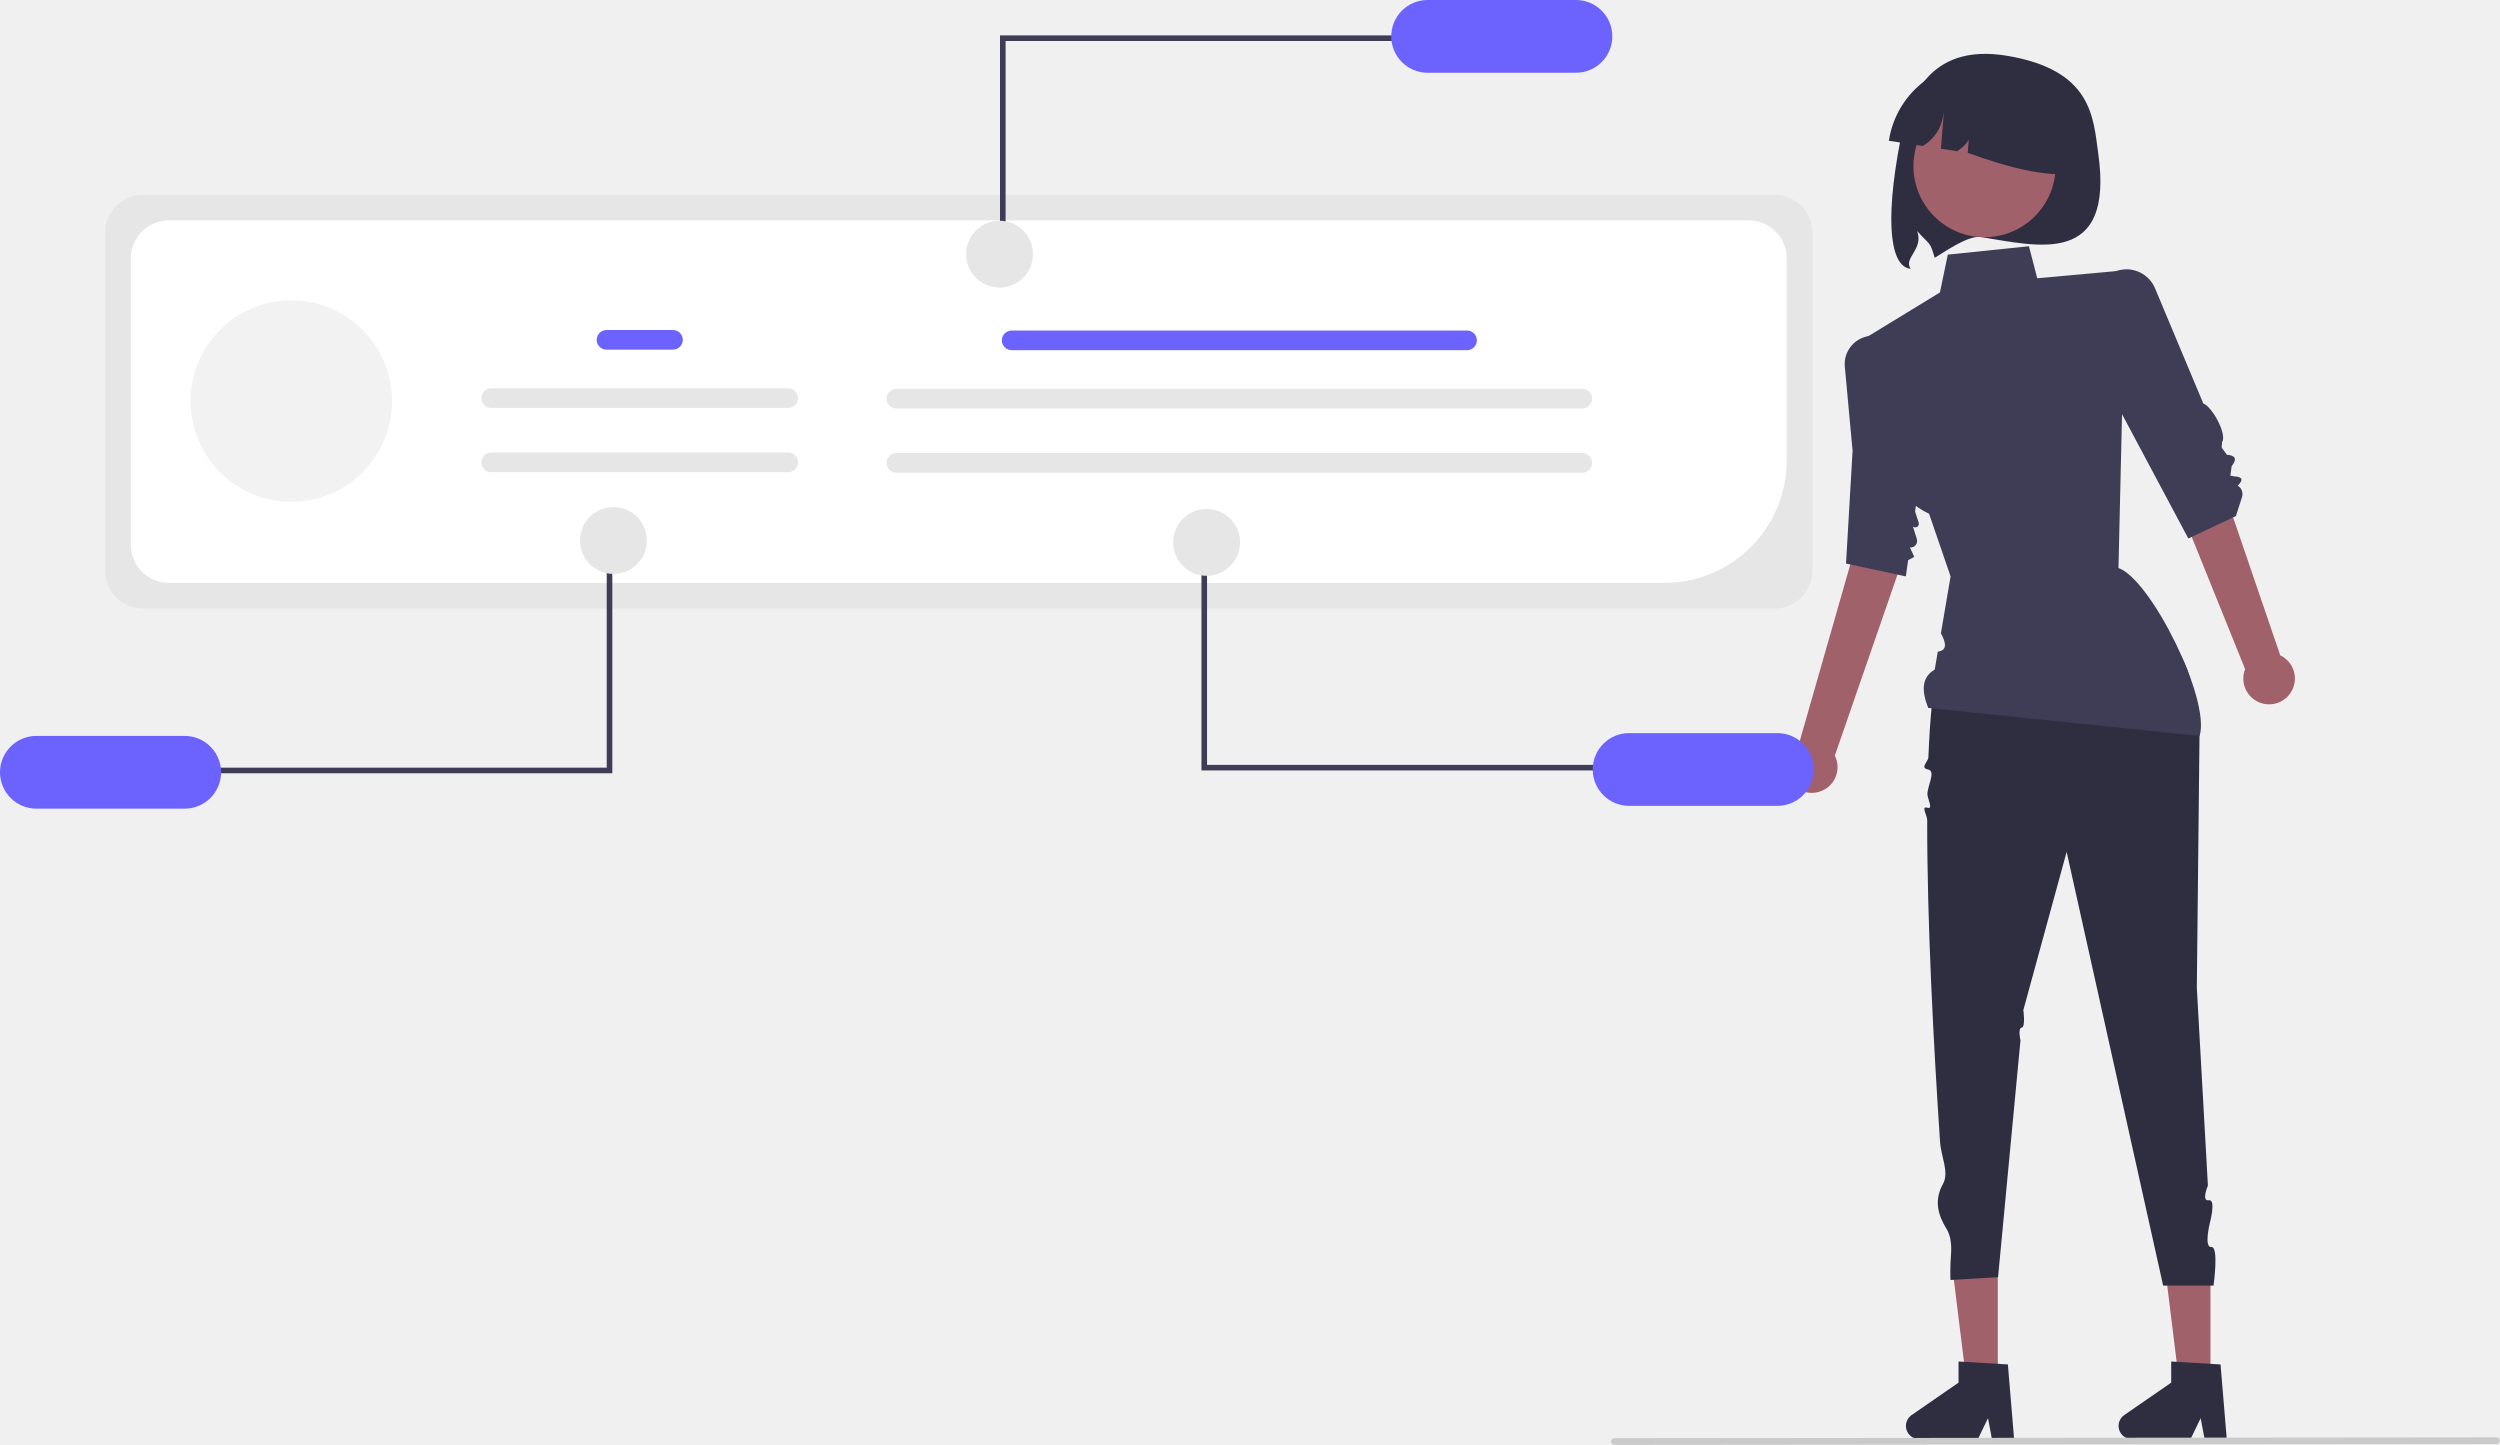
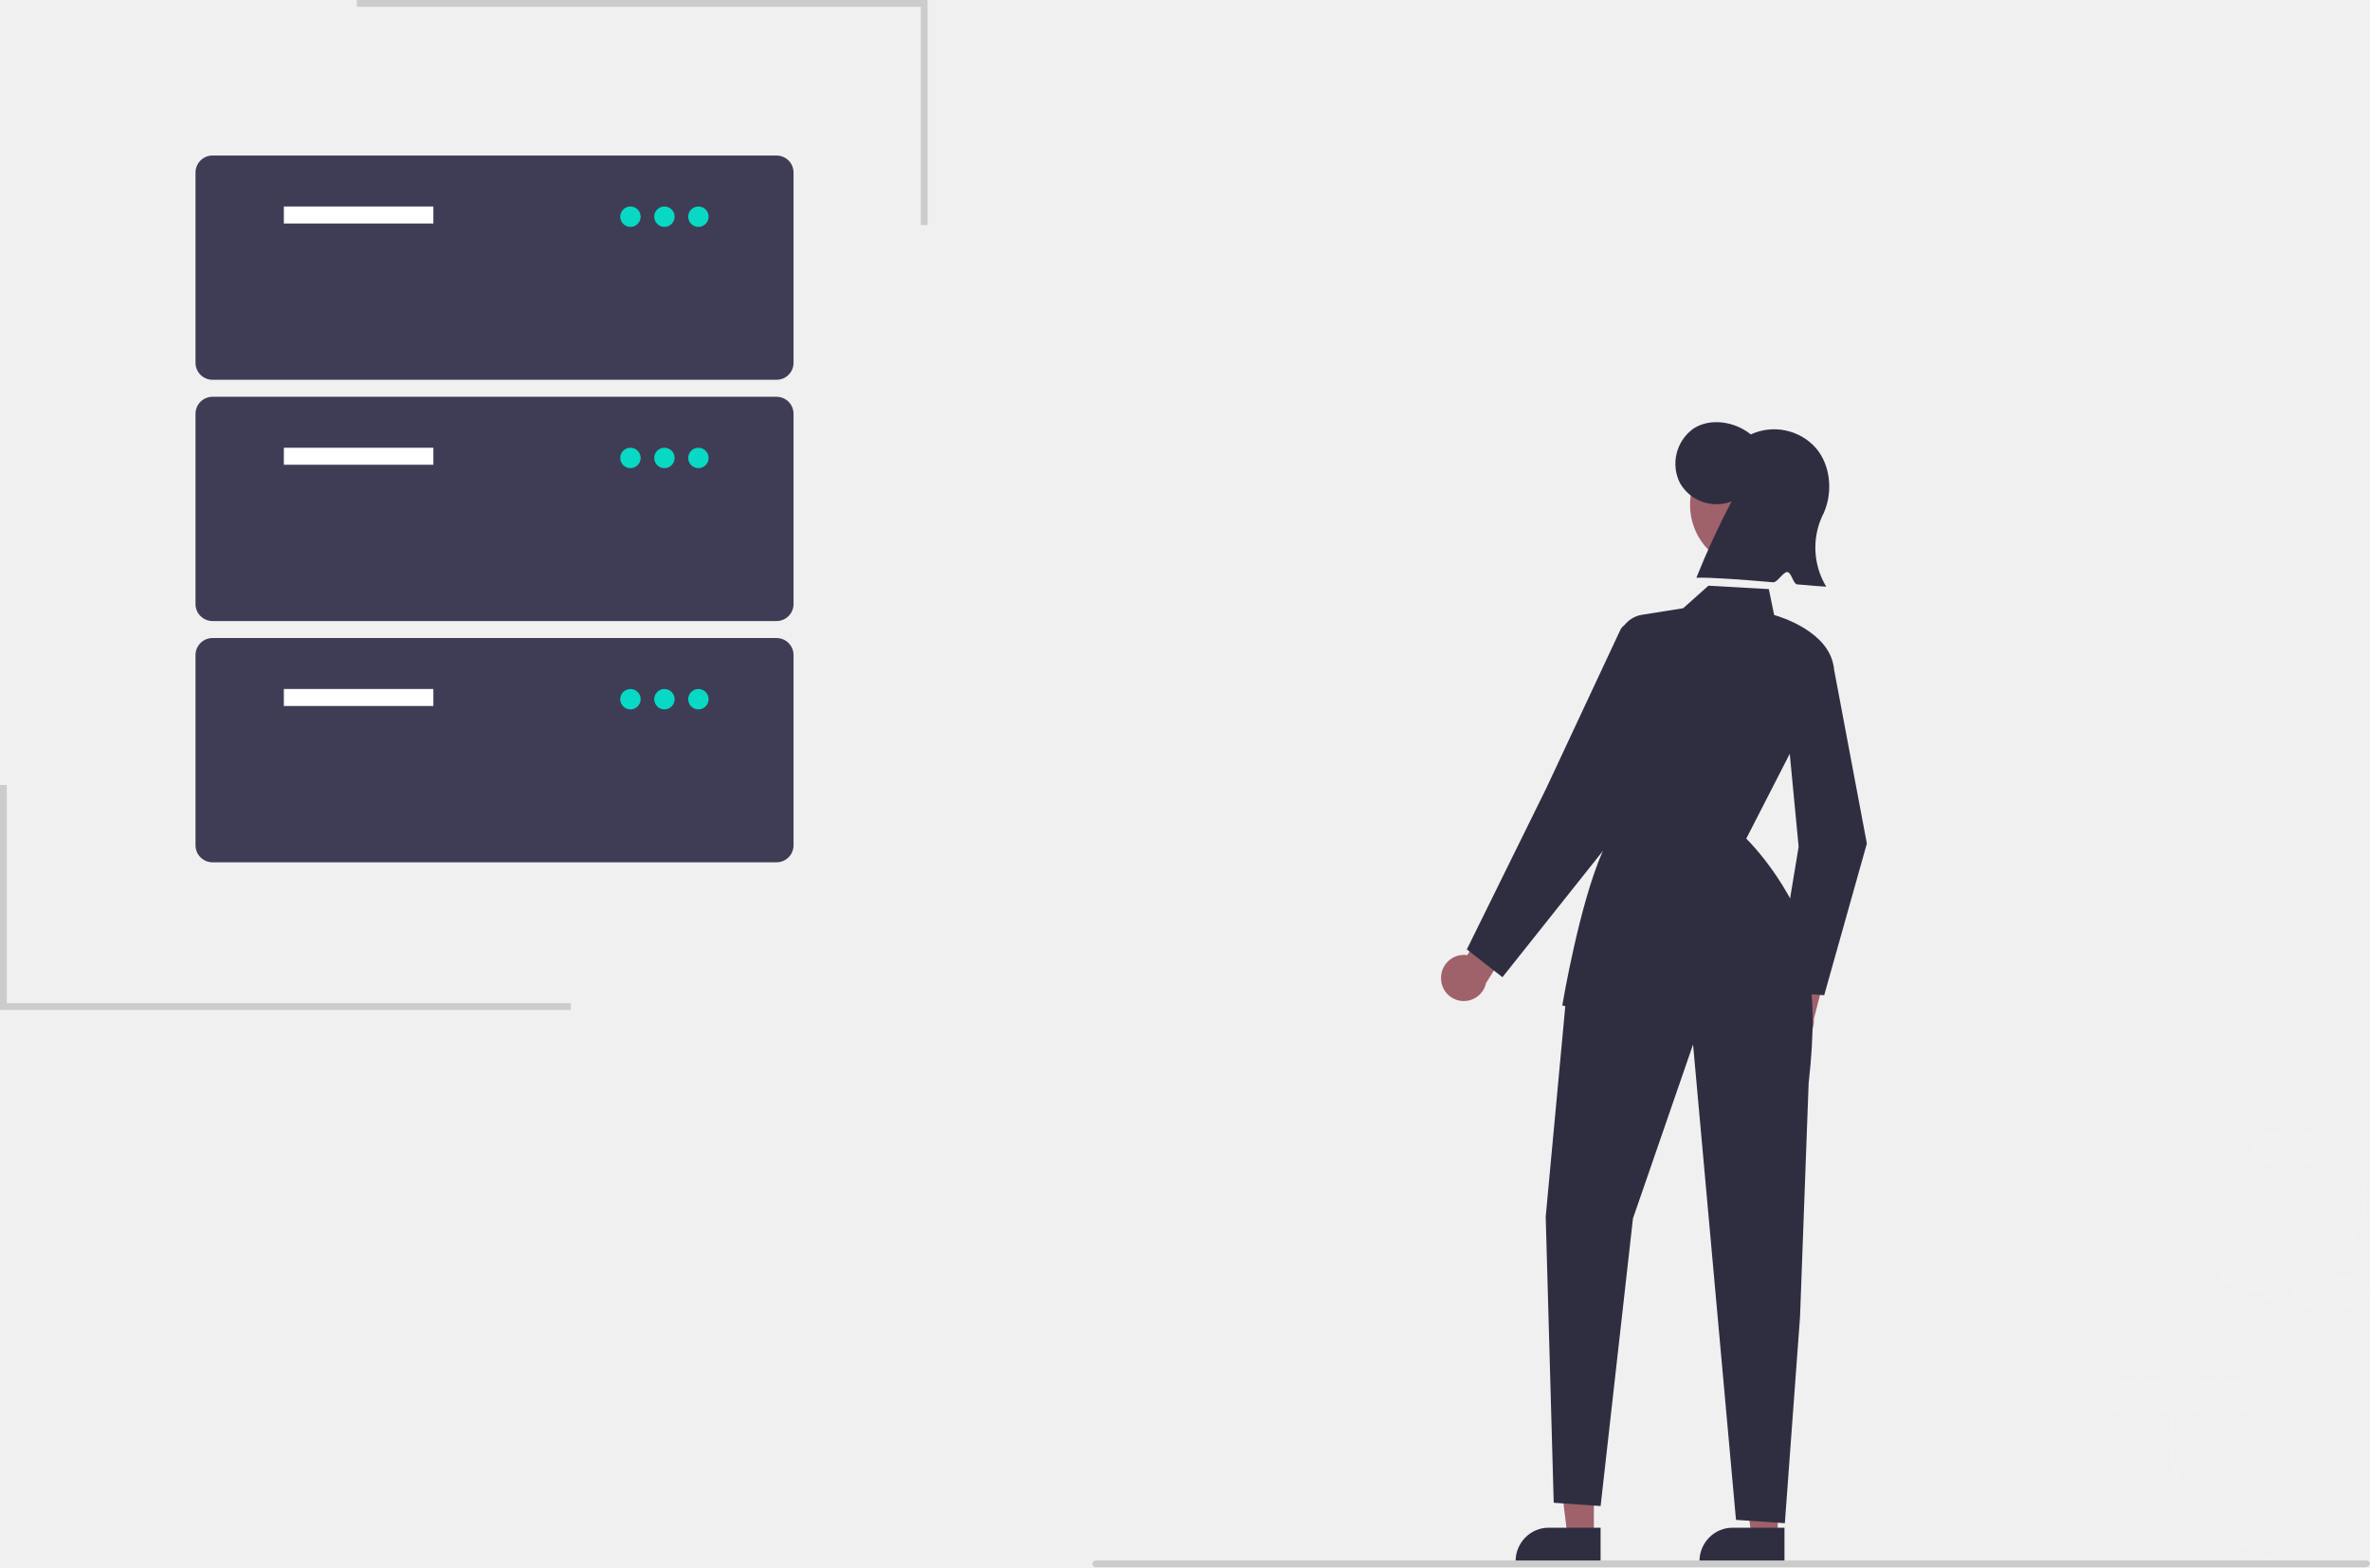
- <svg xmlns="http://www.w3.org/2000/svg" data-name="Layer 1" width="100%" height="auto" viewBox="0 0 893.458 516.372">
-   <path d="M902.803,246.369c5.76,40.743-21.78,33.068-41.865,29.918-4.786-.752-13.556,5.683-16.581,7.402-1.698-6.034-1.798-4.521-6.277-9.565,2.415,6.638-5.014,9.595-2.308,13.475-6.723-.478-9.697-14.792-3.664-46.004,2.655-13.734,9.577-34.783,37.918-30.132C900.731,216.506,900.999,233.612,902.803,246.369Z" transform="translate(-152.9292 -191.556)" fill="#2f2e41" />
-   <circle cx="709.232" cy="59.375" r="25.401" fill="#a0616a" />
-   <path d="M827.973,241.867v0l12.167,1.859c5.366-3.361,7.41-8.348,7.665-14.21l-1.224,15.194,5.816.889c3.796-2.532,5.492-5.275,4.471-8.289l-.714,8.863c15.501,5.585,30.527,9.704,43.212,6.604l0,0a32.944,32.944,0,0,0-27.589-37.542l-6.263-.957A32.944,32.944,0,0,0,827.973,241.867Z" transform="translate(-152.9292 -191.556)" fill="#2f2e41" />
-   <path d="M787.051,409.058H204.116a13.625,13.625,0,0,1-13.609-13.609V274.726a13.625,13.625,0,0,1,13.609-13.609H787.051a13.625,13.625,0,0,1,13.609,13.609V395.449A13.625,13.625,0,0,1,787.051,409.058Z" transform="translate(-152.9292 -191.556)" fill="#e6e6e6" />
-   <path d="M747.707,399.878H213.297a13.625,13.625,0,0,1-13.609-13.609V283.913a13.625,13.625,0,0,1,13.609-13.609H777.872a13.625,13.625,0,0,1,13.609,13.609v72.192A43.823,43.823,0,0,1,747.707,399.878Z" transform="translate(-152.9292 -191.556)" fill="#fff" />
-   <path d="M677.229,316.707H514.476a3.51,3.51,0,1,1,0-7.02H677.229a3.51,3.51,0,0,1,0,7.02Z" transform="translate(-152.9292 -191.556)" fill="#6c63ff" />
-   <path d="M718.423,337.54H473.282a3.51,3.51,0,1,1,0-7.02H718.423a3.51,3.51,0,0,1,0,7.02Z" transform="translate(-152.9292 -191.556)" fill="#e6e6e6" />
-   <path d="M718.423,360.495H473.282a3.51,3.51,0,1,1,0-7.02H718.423a3.51,3.51,0,0,1,0,7.02Z" transform="translate(-152.9292 -191.556)" fill="#e6e6e6" />
-   <polygon points="359.383 89.694 357.383 89.694 357.383 12.651 502.04 12.651 502.04 14.651 359.383 14.651 359.383 89.694" fill="#3f3d56" />
-   <path d="M716.142,191.556h-53a13,13,0,0,0,0,26h53a13,13,0,0,0,0-26Z" transform="translate(-152.9292 -191.556)" fill="#6c63ff" />
-   <circle cx="357.223" cy="90.834" r="11.946" fill="#e6e6e6" />
-   <polygon points="789.981 495.189 778.943 495.189 773.69 452.616 789.981 452.616 789.981 495.189" fill="#a0616a" />
-   <path d="M948.736,705.87h-7.916l-1.413-7.473-3.619,7.473H914.795a4.719,4.719,0,0,1-2.682-8.603l16.765-11.579V678.133l17.634,1.053Z" transform="translate(-152.9292 -191.556)" fill="#2f2e41" />
-   <polygon points="713.981 495.189 702.943 495.189 697.69 452.616 713.981 452.616 713.981 495.189" fill="#a0616a" />
-   <path d="M872.736,705.87h-7.916l-1.413-7.473-3.619,7.473H838.795a4.719,4.719,0,0,1-2.682-8.603l16.765-11.579V678.133l17.634,1.053Z" transform="translate(-152.9292 -191.556)" fill="#2f2e41" />
-   <path d="M971.398,439.355a9.157,9.157,0,0,0-3.547-13.586l-26.908-78.753-16.032,8.415,30.385,75.259a9.207,9.207,0,0,0,16.102,8.665Z" transform="translate(-152.9292 -191.556)" fill="#a0616a" />
-   <path d="M803.102,474.512a9.157,9.157,0,0,0,5.56-12.894L835.885,382.973l-17.816-3.226-22.334,78.028a9.207,9.207,0,0,0,7.366,16.737Z" transform="translate(-152.9292 -191.556)" fill="#a0616a" />
-   <path d="M846.036,427.556s70.993-18.125,68-12l0,0S935.955,408.772,939,454l-.964,90.556,3.961,70.696s-2.415,5.755.294,5.251.445,7.94.445,7.94-2.281,8.987.492,8.772S944,651,944,651H926L891.511,496.002,876.036,552.556s.852,6.061-.592,6.252-.431,4.548-.431,4.548l-.542,5.725L867,648l-17,1s-.134-1.732,0-6c.099-3.171,1.075-8.237-1.497-12.412-2.857-4.638-4.515-10.003-1.188-15.913,2.303-4.09-.689-9.724-1.045-15.048-2.246-33.59-4.662-78.417-4.592-115.053.003-1.462-2.282-5.117.02-4.346s.031-3.297.055-4.915c.044-3,3.141-8.231.194-8.772s.093-2.876.148-4.279C842.675,447.447,843.903,435.248,846.036,427.556Z" transform="translate(-152.9292 -191.556)" fill="#2f2e41" />
-   <path d="M878.036,279.556l-29,3-2.81,13.521-27.525,16.812,9.525,25.755s-7.737,26.08,14.131,36.54l7.679,22.372-2.705,15.894-.751,4.412c1.919,3.562,2.256,6.181-1.121,6.584l-1.089,6.401c-4.841,2.802-4.676,7.782-2.334,13.71l97,10c3.99-13.029-17.543-56.049-29-60l1.492-64.272L914,288l-33,3Z" transform="translate(-152.9292 -191.556)" fill="#3f3d56" />
-   <path d="M906.45,289.898l0,0a11.038,11.038,0,0,1,16.646,4.681l17.257,41.184c3.262,1.18,8.626,11.22,6.683,13.793.041,2.72-.902.744,1.733,4.518,3.001.213,3.784,1.476,1.713,4.089l-.446,3.393,1.222.23c3.271.117,3.44,1.336,1.399,3.339h0a3.503,3.503,0,0,1,1.53,4.074L952,376l-17,8-27.964-52.444L902.521,302.561A11.038,11.038,0,0,1,906.45,289.898Z" transform="translate(-152.9292 -191.556)" fill="#3f3d56" />
-   <path d="M828.948,314.021l0,0a10.129,10.129,0,0,0-16.714,8.591c1.346,14.55,2.778,30.032,2.778,30.032l-2.346,40.321,21.37,4.591.825-5.782,2.175-1.218-1.524-3.345h0a2.341,2.341,0,0,0,2.461-3.033l-1.395-4.432h0a1.305,1.305,0,0,0,2.062-1.422l-1.298-3.933,5.671-39.748L830.773,316.101A10.129,10.129,0,0,0,828.948,314.021Z" transform="translate(-152.9292 -191.556)" fill="#3f3d56" />
-   <polygon points="431.383 198.306 429.383 198.306 429.383 275.349 574.04 275.349 574.04 273.349 431.383 273.349 431.383 198.306" fill="#3f3d56" />
-   <path d="M801.142,466.556a13.012,13.012,0,0,0-13-13h-53a13,13,0,0,0,0,26h53A13.012,13.012,0,0,0,801.142,466.556Z" transform="translate(-152.9292 -191.556)" fill="#6c63ff" />
-   <circle cx="431.223" cy="193.834" r="11.946" fill="#e6e6e6" />
-   <polygon points="216.83 199.306 218.83 199.306 218.83 276.349 74.173 276.349 74.173 274.349 216.83 274.349 216.83 199.306" fill="#3f3d56" />
-   <path d="M165.929,480.556h53a13,13,0,1,0,0-26h-53a13,13,0,0,0,0,26Z" transform="translate(-152.9292 -191.556)" fill="#6c63ff" />
-   <circle cx="219.223" cy="193.166" r="11.946" fill="#e6e6e6" />
-   <path d="M1011.893,706.903H978.707l-.143-.259c-.424-.77-.834-1.585-1.217-2.423-3.418-7.318-4.863-15.688-6.138-23.073l-.96-5.566a3.437,3.437,0,0,1,5.41-3.362q7.565,5.505,15.136,10.999c1.911,1.391,4.094,3,6.184,4.739.202-.979.413-1.962.624-2.931a3.439,3.439,0,0,1,6.281-1.086l3.883,6.238c2.832,4.556,5.332,9.045,4.822,13.887a.756.756,0,0,1-.013.176,10.947,10.947,0,0,1-.563,2.331Z" transform="translate(-152.9292 -191.556)" fill="#f0f0f0" />
-   <path d="M1045.202,707.621l-315.358.307a1.191,1.191,0,0,1,0-2.381l315.358-.307a1.191,1.191,0,0,1,0,2.381Z" transform="translate(-152.9292 -191.556)" fill="#cacaca" />
-   <circle cx="104.106" cy="143.346" r="36" fill="#f2f2f2" />
-   <path d="M393.436,316.518H369.683a3.51,3.51,0,1,1,0-7.02h23.753a3.51,3.51,0,0,1,0,7.02Z" transform="translate(-152.9292 -191.556)" fill="#6c63ff" />
-   <path d="M434.63,337.351H328.489a3.51,3.51,0,1,1,0-7.02H434.63a3.51,3.51,0,0,1,0,7.02Z" transform="translate(-152.9292 -191.556)" fill="#e6e6e6" />
-   <path d="M434.63,360.306H328.489a3.51,3.51,0,1,1,0-7.02H434.63a3.51,3.51,0,0,1,0,7.02Z" transform="translate(-152.9292 -191.556)" fill="#e6e6e6" />
+ <svg xmlns="http://www.w3.org/2000/svg" data-name="Layer 1" width="100%" height="auto" viewBox="0 0 697.484 461.234">
+   <path d="M772.037,521.968a6.816,6.816,0,0,1,4.239-8.593,6.64,6.64,0,0,1,1.066-.257l3.652-14.983,9.521.029-5.45,21.086a6.793,6.793,0,0,1-4.553,7.016A6.68,6.68,0,0,1,772.037,521.968Z" transform="translate(-251.2579 -219.3828)" fill="#9f616a" />
+   <path d="M788.112,512.272l-14.582-1.025,7.062-42.675-4.494-46.99,14.741-6.128,9.83,52.183-.027.095Z" transform="translate(-251.2579 -219.3828)" fill="#2f2e41" />
+   <path d="M675.36,507.27a6.751,6.751,0,0,1,6.623-6.871,6.628,6.628,0,0,1,1.092.085L691.063,487.346l9.058,2.974-11.536,18.393a6.688,6.688,0,0,1-13.224-1.443Z" transform="translate(-251.2579 -219.3828)" fill="#9f616a" />
+   <polygon points="469.071 452.168 461.314 452.168 457.624 421.83 469.073 421.831 469.071 452.168" fill="#9f616a" />
+   <path d="M722.307,679.175l-25.012-.001v-.321a9.876,9.876,0,0,1,2.852-6.98,9.605,9.605,0,0,1,6.883-2.891h.001l15.276.001Z" transform="translate(-251.2579 -219.3828)" fill="#2f2e41" />
+   <polygon points="523.187 452.168 515.43 452.168 511.74 421.83 523.188 421.831 523.187 452.168" fill="#9f616a" />
+   <path d="M776.423,679.175l-25.012-.001v-.321a9.876,9.876,0,0,1,2.852-6.98,9.605,9.605,0,0,1,6.883-2.891h.001l15.276.001Z" transform="translate(-251.2579 -219.3828)" fill="#2f2e41" />
+   <ellipse cx="515.81" cy="148.593" rx="18.428" ry="18.686" fill="#9f616a" />
+   <path d="M760.844,366.951a12.359,12.359,0,0,1-15.217-5.472,12.723,12.723,0,0,1,3.901-15.886c4.905-3.328,12.23-2.227,16.985,1.633a16.433,16.433,0,0,1,19.182,4.036c4.59,5.384,5.092,13.931,1.747,20.207a22.236,22.236,0,0,0,1.271,20.567c-1.439-.059-4.607-.33-8.571-.677-1.147-.1-1.643-3.517-2.901-3.627-1.109-.097-2.97,3.113-4.133,3.014-8.609-.738-18.247-1.487-22.614-1.34A241.587,241.587,0,0,1,760.844,366.951Z" transform="translate(-251.2579 -219.3828)" fill="#2f2e41" />
+   <path d="M781.201,499.616s5.989,6.261,2.332,38.592l-2.527,68.651-4.47,60.787-14.382-.97L749.521,526.766l-17.686,51.197-9.523,84.641-13.799-.97-2.357-84.17,6.049-65.049Z" transform="translate(-251.2579 -219.3828)" fill="#2f2e41" />
+   <path d="M721.923,516.331c-7.358 0-10.322-.897-10.539-.966l-.342-.109.06-.358c.049-.294,4.993-29.521,11.776-44.865l4.77-62.226a8.161,8.161,0,0,1,6.836-7.496l.064.411-.064-.411,12.133-1.931,7.422-6.627,17.78.997,1.568,7.626c2.126.603,16.159,4.964,17.548,15.406l.017.131-.06.117-25.709,50.147c2.173,2.174,19.341,20.057,20.507,42.919l.028.55-.529-.123c-.049-.01-5.544-1.069-34.435,3.884C737.393,515.697,728.106,516.331,721.923,516.331Z" transform="translate(-251.2579 -219.3828)" fill="#2f2e41" />
+   <path d="M693.423,506.967l-10.479-8.183,23.388-47.448,21.753-46.503a3.46,3.46,0,0,1,6.491.574l5.384,19.806L723.124,469.633Z" transform="translate(-251.2579 -219.3828)" fill="#2f2e41" />
+   <path d="M918.365,678.837l.623-1.151c-8.348-4.515-18.738-10.134-24.164-19.354-5.349-9.09-5.469-21.433-.313-32.212,4.388-9.174,12.449-17.394,23.31-23.77,2.142-1.258,4.391-2.45,6.566-3.602,5.257-2.786,10.693-5.667,15.176-9.755,6.174-5.63,10.845-15.078,7.363-23.494a15.615,15.615,0,0,0-13.535-9.47l-.074,1.307a14.31,14.31,0,0,1,12.403,8.672c3.235,7.82-1.204,16.695-7.039,22.017-4.36,3.976-9.722,6.817-14.907,9.566-2.187,1.159-4.449,2.358-6.616,3.63-11.088,6.509-19.327,14.923-23.828,24.334-5.342,11.167-5.202,23.982.366,33.442C899.306,668.53,909.874,674.245,918.365,678.837Z" transform="translate(-251.2579 -219.3828)" fill="#f1f1f1" />
+   <ellipse cx="673.836" cy="337.981" rx="11.455" ry="5.564" fill="#f1f1f1" />
+   <ellipse cx="664.671" cy="374.638" rx="11.455" ry="5.564" fill="#f1f1f1" />
+   <ellipse cx="685.618" cy="380.529" rx="11.455" ry="5.564" fill="#f1f1f1" />
+   <ellipse cx="652.889" cy="411.294" rx="11.455" ry="5.564" fill="#f1f1f1" />
+   <ellipse cx="629.979" cy="411.294" rx="11.455" ry="5.564" fill="#f1f1f1" />
+   <path d="M947.258,680.617H573.742a1,1,0,0,1,0-2h374a1,1,0,0,1,1,1C948.742,680.169,947.81,680.617,947.258,680.617Z" transform="translate(-251.2579 -219.3828)" fill="#cbcbcb" />
+   <path d="M479.797,331.154h-166a5.006,5.006,0,0,1-5-5v-56a5.006,5.006,0,0,1,5-5h166a5.006,5.006,0,0,1,5,5v56A5.006,5.006,0,0,1,479.797,331.154Z" transform="translate(-251.2579 -219.3828)" fill="#3f3d56" />
+   <rect x="83.539" y="60.771" width="44" height="5" fill="#fff" />
+   <circle cx="185.539" cy="63.771" r="3" fill="#07d9c4" />
+   <circle cx="195.539" cy="63.771" r="3" fill="#07d9c4" />
+   <circle cx="205.539" cy="63.771" r="3" fill="#07d9c4" />
+   <path d="M479.797,402.154h-166a5.006,5.006,0,0,1-5-5v-56a5.006,5.006,0,0,1,5-5h166a5.006,5.006,0,0,1,5,5v56A5.006,5.006,0,0,1,479.797,402.154Z" transform="translate(-251.2579 -219.3828)" fill="#3f3d56" />
+   <rect x="83.539" y="131.771" width="44" height="5" fill="#fff" />
+   <circle cx="185.539" cy="134.771" r="3" fill="#07d9c4" />
+   <circle cx="195.539" cy="134.771" r="3" fill="#07d9c4" />
+   <circle cx="205.539" cy="134.771" r="3" fill="#07d9c4" />
+   <path d="M479.797,473.154h-166a5.006,5.006,0,0,1-5-5v-56a5.006,5.006,0,0,1,5-5h166a5.006,5.006,0,0,1,5,5v56A5.006,5.006,0,0,1,479.797,473.154Z" transform="translate(-251.2579 -219.3828)" fill="#3f3d56" />
+   <rect x="83.539" y="202.771" width="44" height="5" fill="#fff" />
+   <circle cx="185.539" cy="205.771" r="3" fill="#07d9c4" />
+   <circle cx="195.539" cy="205.771" r="3" fill="#07d9c4" />
+   <circle cx="205.539" cy="205.771" r="3" fill="#07d9c4" />
+   <polygon points="168 297.234 0 297.234 0 231 2 231 2 295.234 168 295.234 168 297.234" fill="#ccc" />
+   <polygon points="105 0 273 0 273 66.234 271 66.234 271 2 105 2 105 0" fill="#ccc" />
</svg>
